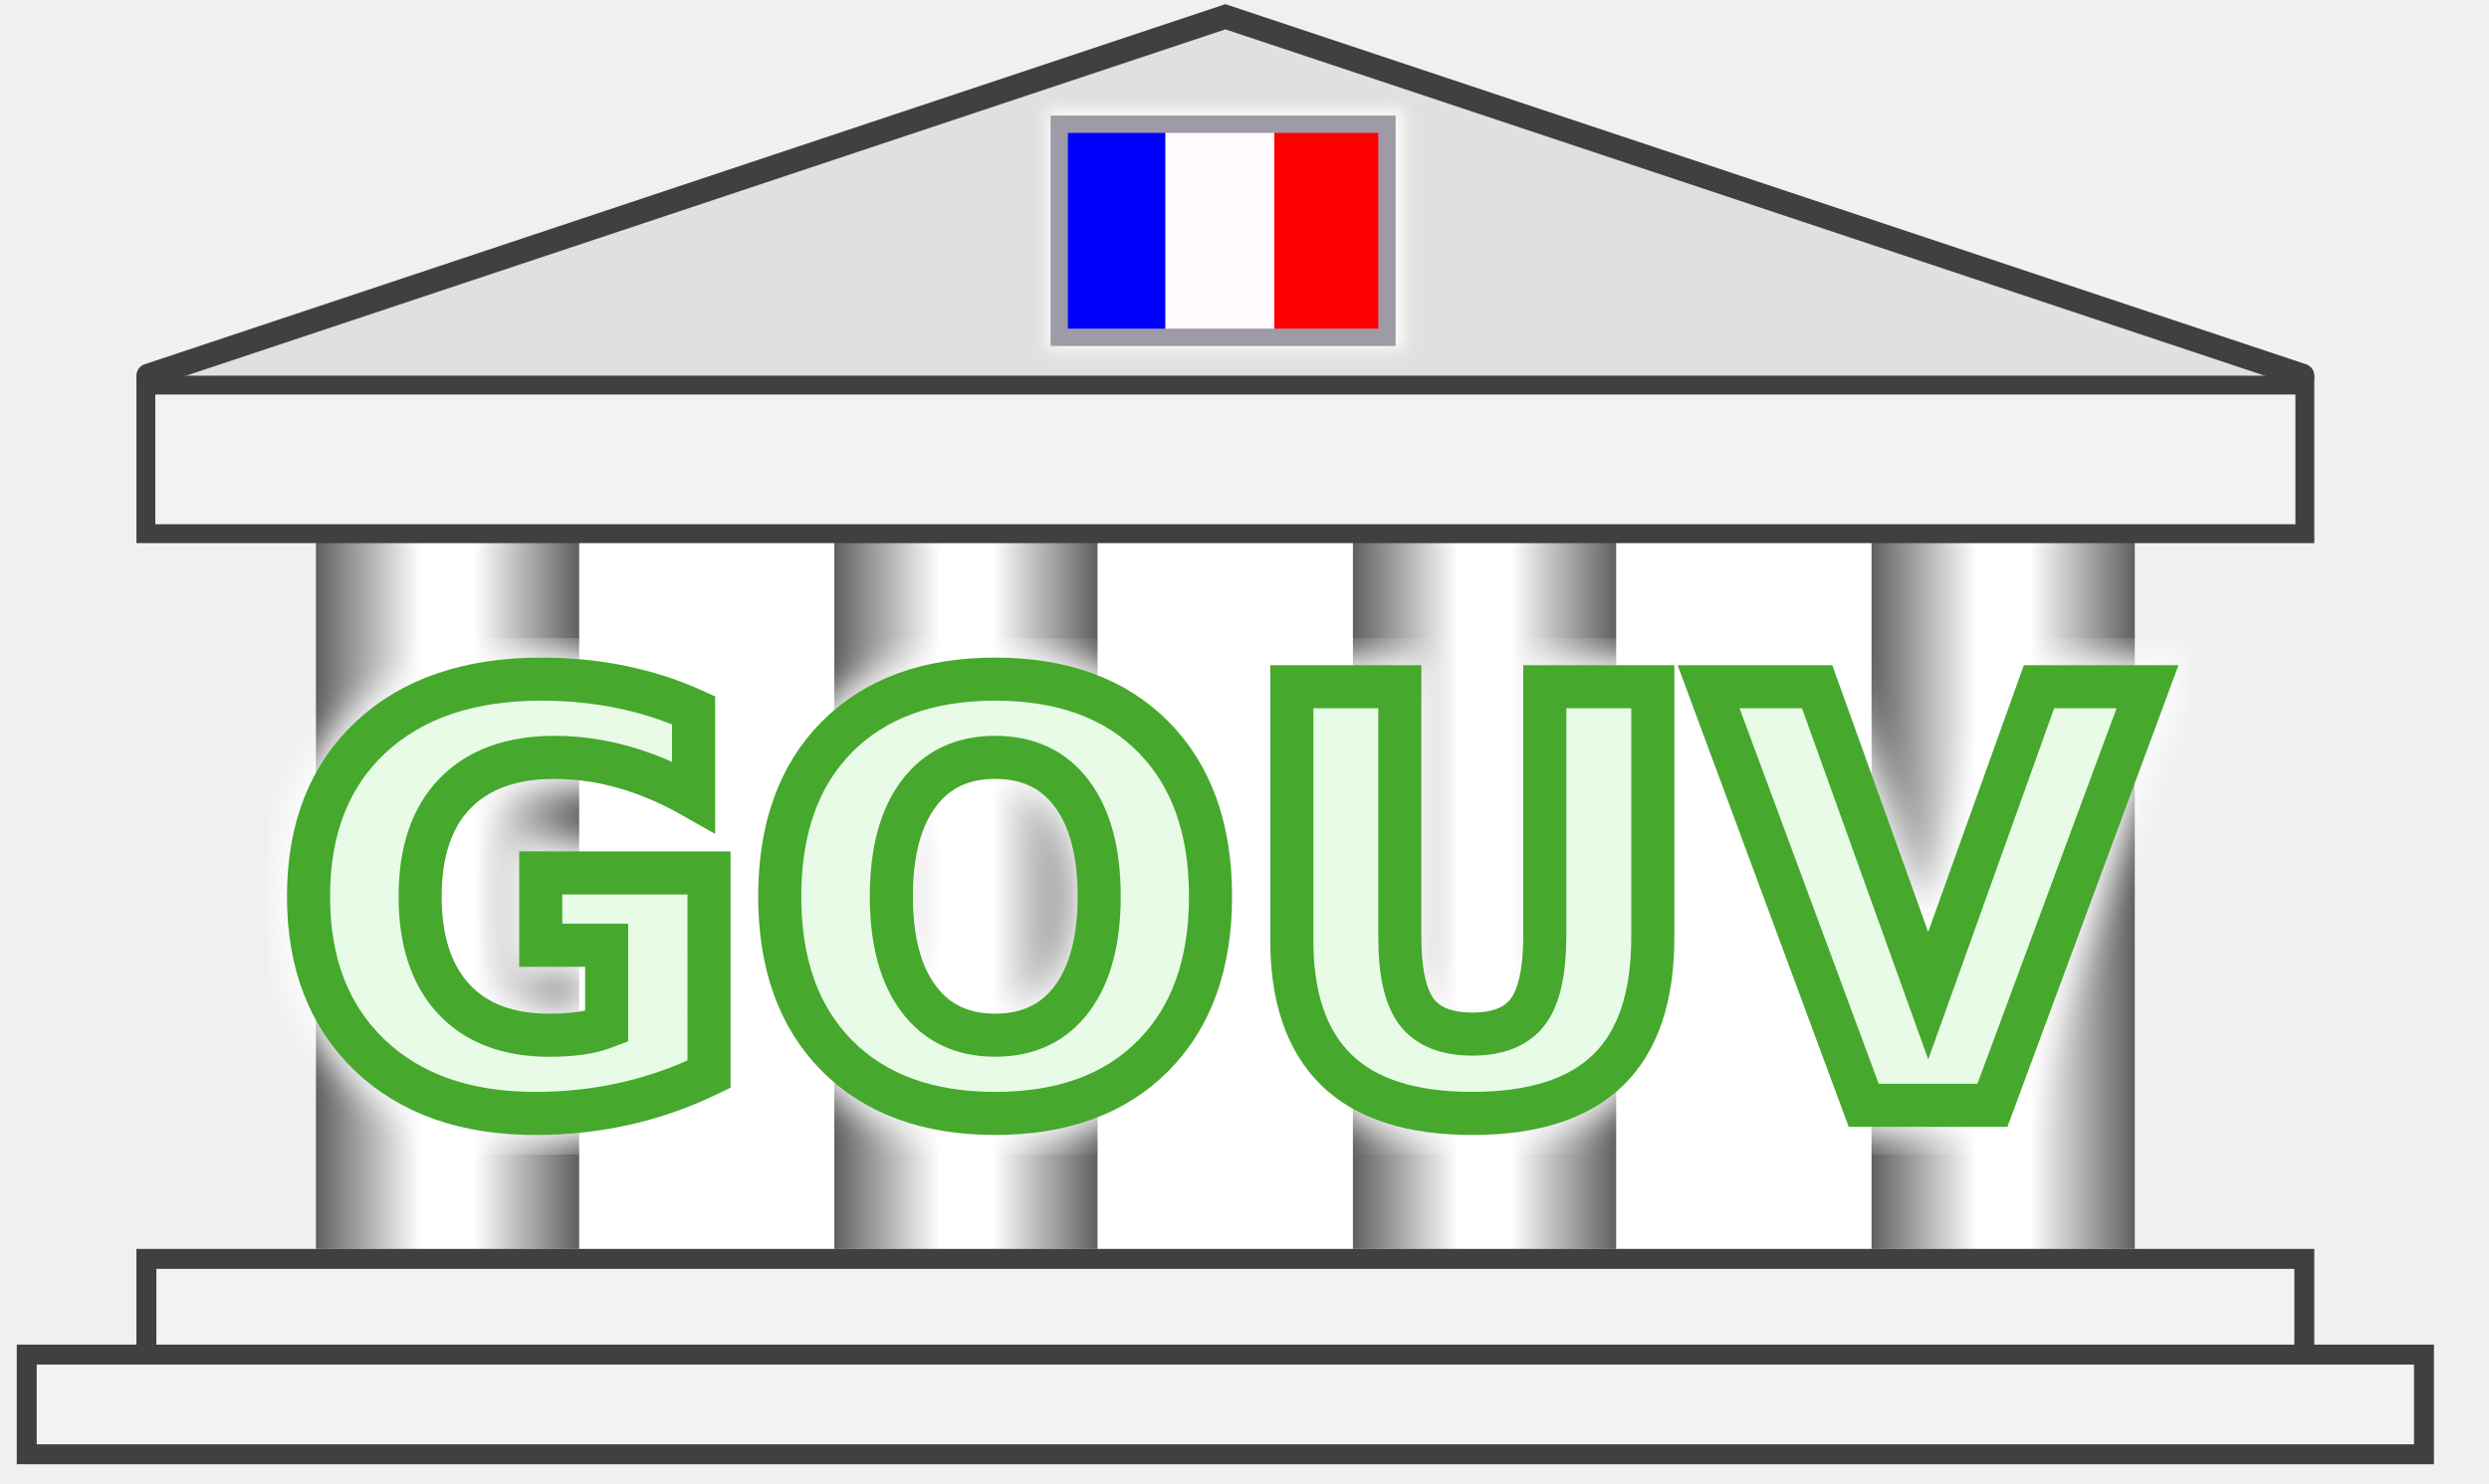
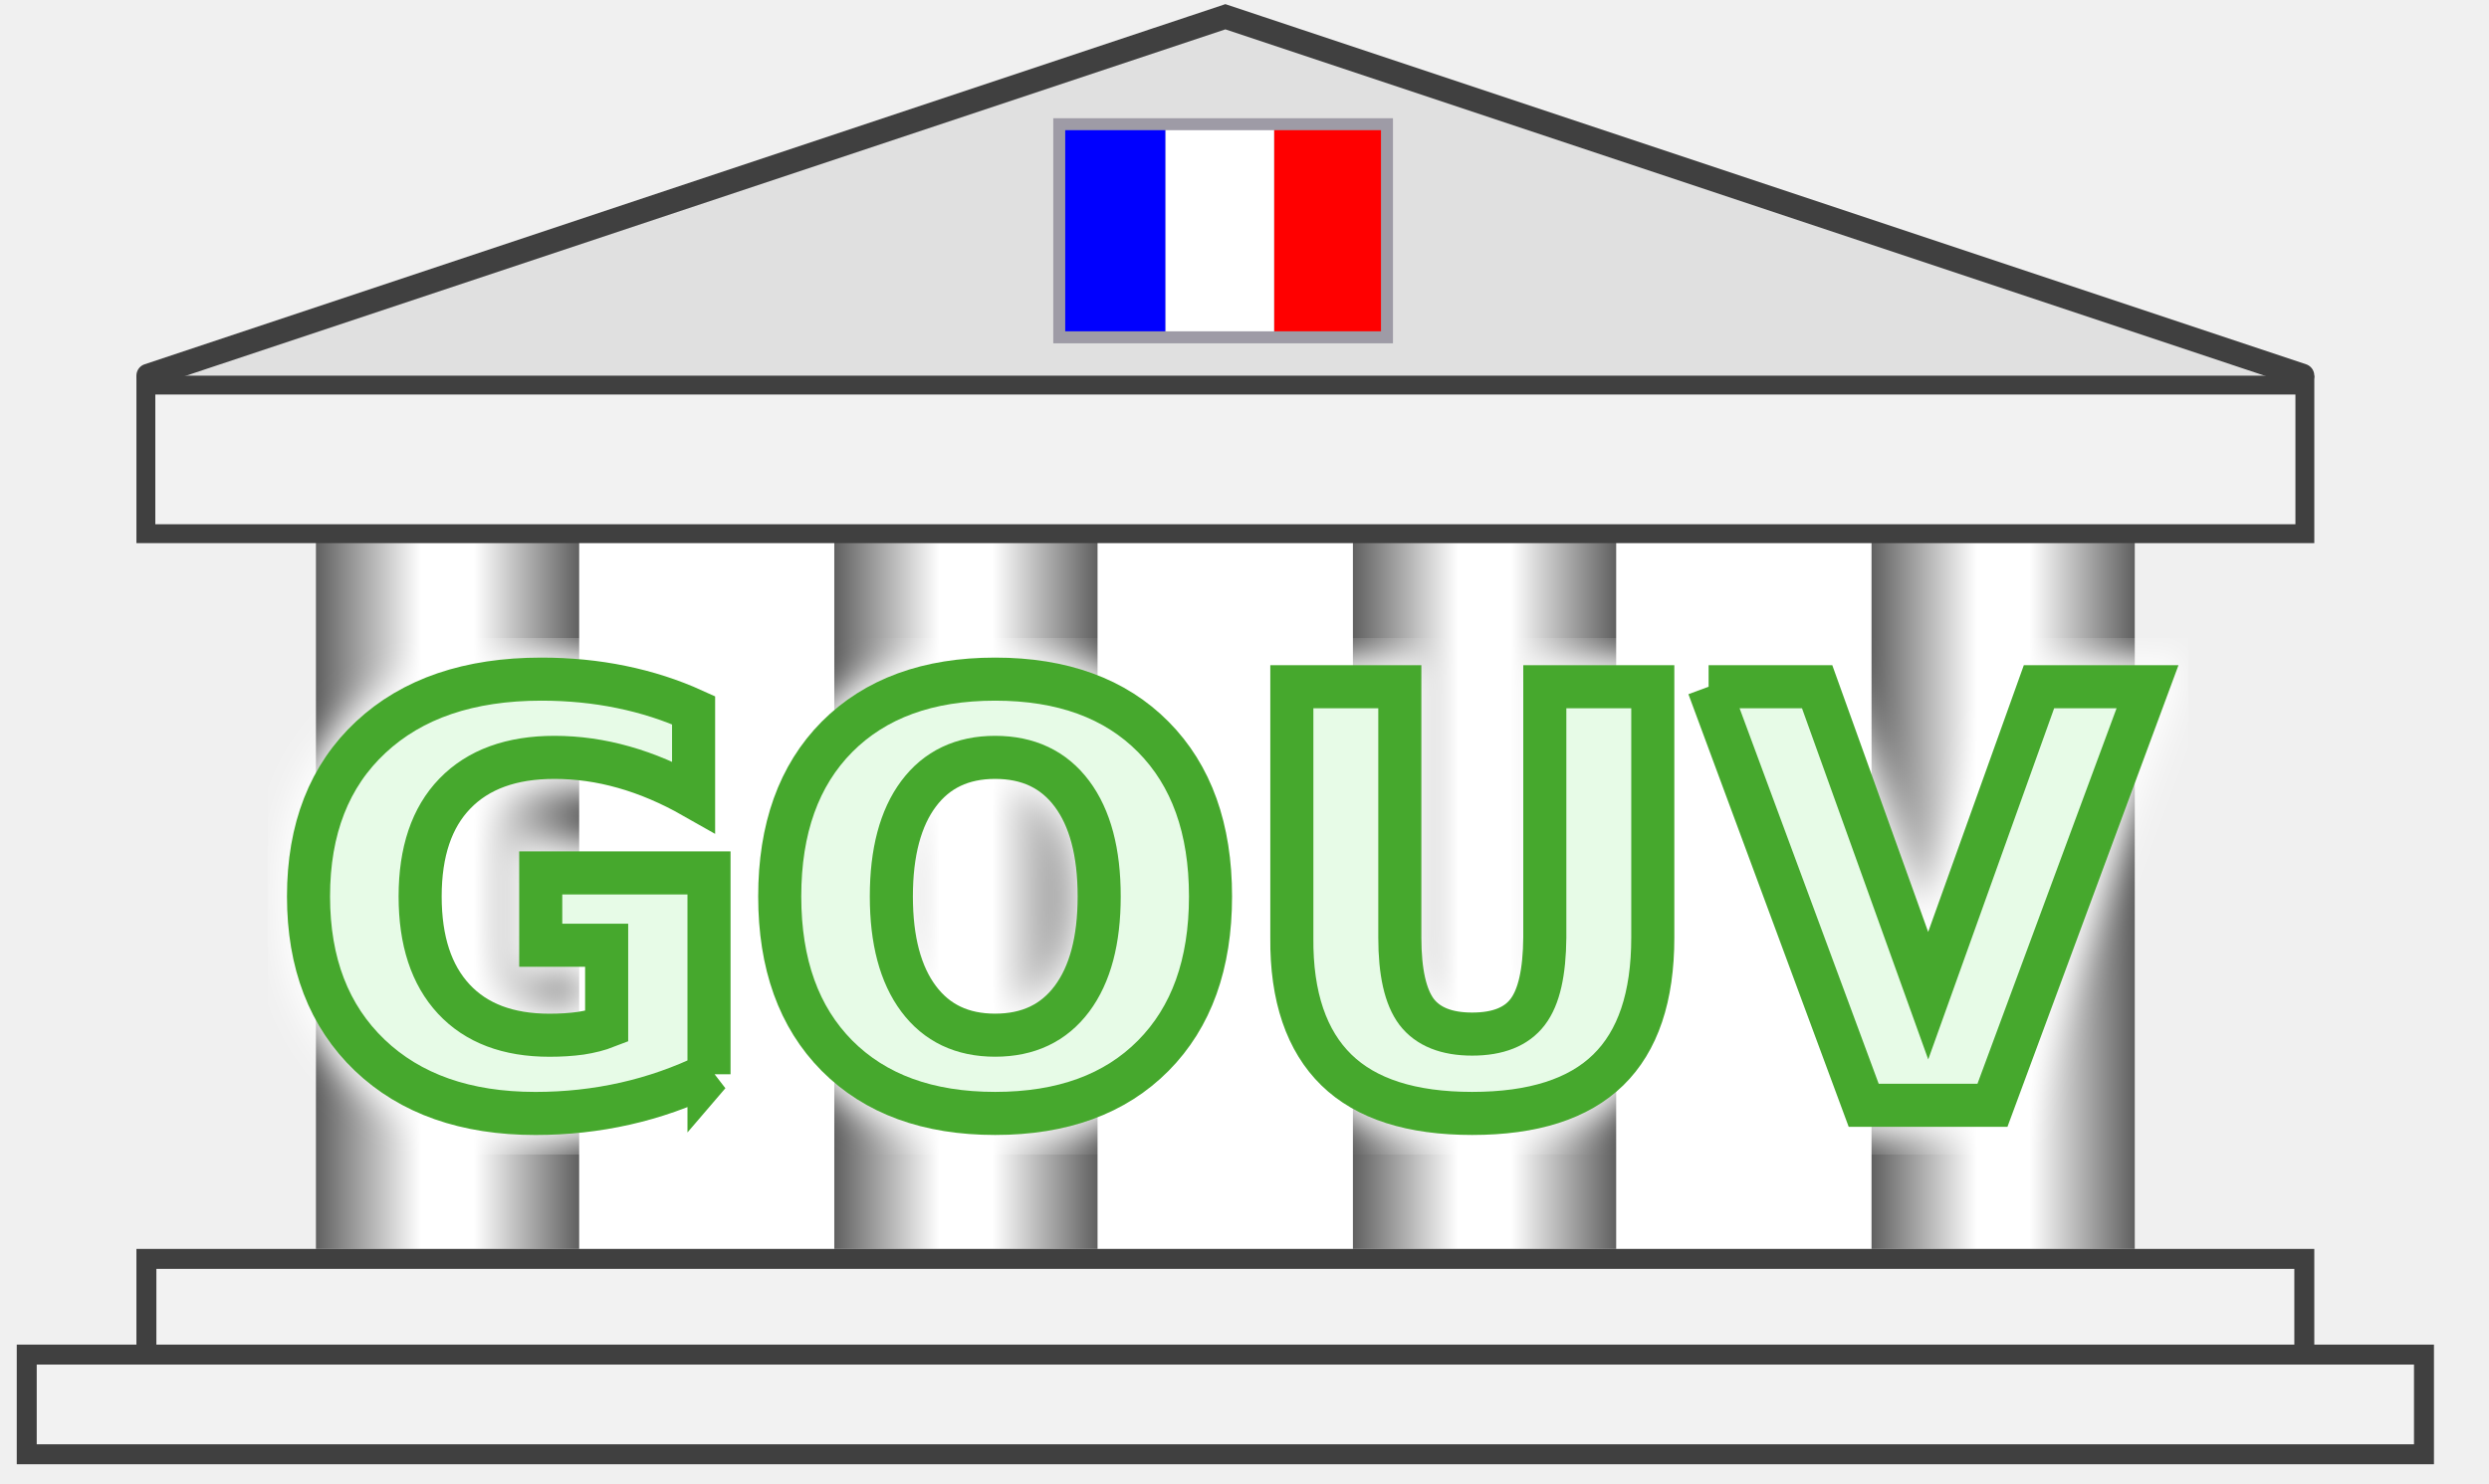
- <svg xmlns="http://www.w3.org/2000/svg" width="104" height="62" version="1.1" id="svg42">
-   <defs id="defs14">
-     <linearGradient x2="1" x1="0" id="pillarEffect">
-       <stop stop-color="#606060" offset="0" id="stop2" />
-       <stop stop-color="#ffffff" offset="0.4" id="stop4" />
-       <stop stop-color="#ffffff" offset="0.6" id="stop6" />
-       <stop stop-color="#606060" offset="1" id="stop8" />
+ <svg xmlns="http://www.w3.org/2000/svg" width="104" height="62">
+   <defs>
+     <linearGradient id="pillarEffect" x1="0" x2="1">
+       <stop id="stop2" offset="0" stop-color="#606060" />
+       <stop id="stop4" offset="0.4" stop-color="#ffffff" />
+       <stop id="stop6" offset="0.6" stop-color="#ffffff" />
+       <stop id="stop8" offset="1" stop-color="#606060" />
    </linearGradient>
-     <filter style="color-interpolation-filters:sRGB" id="filter857" x="-0.03" width="1.059" y="-0.126" height="1.251">
-       <feGaussianBlur stdDeviation="0.95" id="feGaussianBlur859" />
-     </filter>
-     <filter height="1.188" y="-0.094" width="1.045" x="-0.022" id="filter850" style="color-interpolation-filters:sRGB">
-       <feGaussianBlur id="feGaussianBlur852" stdDeviation="0.712" />
-     </filter>
-     <filter height="1.152" y="-0.076" width="1.099" x="-0.049" id="filter1067" style="color-interpolation-filters:sRGB">
-       <feGaussianBlur id="feGaussianBlur1069" stdDeviation="0.282" />
+     <filter color-interpolation-filters="sRGB" id="textGlow" x="-0.022" width="1.044" y="-0.094" height="1.188">
+       <feGaussianBlur stdDeviation="0.712" id="feGaussianBlur852" />
    </filter>
  </defs>
-   <rect x="13.2" y="20.7" width="76" height="31.5" id="rect18" style="fill:#ffffff" />
-   <rect x="13.2" y="20.7" width="11" height="31.5" id="rect22" style="fill:url(#pillarEffect)" />
-   <rect x="34.86" y="20.7" width="11" height="31.5" id="rect26" style="fill:url(#pillarEffect)" />
-   <rect x="56.53" y="20.7" width="11" height="31.5" id="rect30" style="fill:url(#pillarEffect)" />
-   <rect x="78.2" y="20.7" width="11" height="31.5" id="rect32" style="fill:url(#pillarEffect)" />
-   <path d="M 6.2,15.7 51.2,0.7 96.2,15.7" id="path34" style="fill:#e0e0e0;stroke:#404040;stroke-width:1;stroke-linecap:round" />
-   <rect x="6.095" y="16.095" width="90.211" height="6.211" id="rect36" style="fill:#f2f2f2;fill-opacity:1;stroke:#404040;stroke-width:0.789" />
-   <rect x="6.117" y="52.617" width="90.166" height="4.166" id="rect40" style="fill:#f2f2f2;stroke:#404040;stroke-width:0.834" />
-   <rect x="1.117" y="56.617" width="100.166" height="4.166" id="rect38" style="fill:#f2f2f2;stroke:#404040;stroke-width:0.834" />
-   <g id="g843" style="fill:#fbfbff;fill-opacity:1;stroke:#ffffff;stroke-width:2.5;stroke-miterlimit:4;stroke-dasharray:none;stroke-opacity:1;filter:url(#filter850)">
-     <path style="fill:#fbfbff;fill-opacity:1;stroke:#ffffff;stroke-width:2.5;stroke-miterlimit:4;stroke-dasharray:none;stroke-opacity:1" d="m 29.626,44.898 c -1.125,0.547 -2.293,0.957 -3.504,1.23 -1.211,0.273 -2.461,0.41 -3.75,0.41 -2.914,0 -5.223,-0.812 -6.926,-2.438 -1.703,-1.633 -2.555,-3.844 -2.555,-6.633 0,-2.82 0.867,-5.039 2.602,-6.656 1.734,-1.617 4.109,-2.426 7.125,-2.426 1.164,0 2.277,0.109 3.34,0.328 1.07,0.219 2.078,0.543 3.023,0.973 v 3.621 c -0.977,-0.555 -1.949,-0.969 -2.918,-1.242 -0.961,-0.273 -1.926,-0.41 -2.895,-0.41 -1.797,0 -3.184,0.504 -4.16,1.512 -0.969,1 -1.453,2.434 -1.453,4.301 0,1.852 0.469,3.281 1.406,4.289 0.938,1.008 2.27,1.512 3.996,1.512 0.469,0 0.902,-0.027 1.301,-0.082 0.406,-0.062 0.77,-0.156 1.09,-0.281 v -3.398 h -2.754 v -3.023 h 7.031 z" id="path835" />
-     <path style="fill:#fbfbff;fill-opacity:1;stroke:#ffffff;stroke-width:2.5;stroke-miterlimit:4;stroke-dasharray:none;stroke-opacity:1" d="m 41.58,31.655 c -1.375,0 -2.441,0.508 -3.199,1.523 -0.758,1.016 -1.137,2.445 -1.137,4.289 0,1.836 0.379,3.262 1.137,4.277 0.758,1.016 1.824,1.523 3.199,1.523 1.383,0 2.453,-0.508 3.211,-1.523 0.758,-1.016 1.137,-2.441 1.137,-4.277 0,-1.844 -0.379,-3.273 -1.137,-4.289 -0.758,-1.016 -1.828,-1.523 -3.211,-1.523 z m 0,-3.27 c 2.812,0 5.016,0.805 6.609,2.414 1.594,1.609 2.391,3.832 2.391,6.668 0,2.828 -0.797,5.047 -2.391,6.656 -1.594,1.609 -3.797,2.414 -6.609,2.414 -2.805,0 -5.008,-0.805 -6.609,-2.414 -1.594,-1.609 -2.391,-3.828 -2.391,-6.656 0,-2.836 0.797,-5.059 2.391,-6.668 1.602,-1.609 3.805,-2.414 6.609,-2.414 z" id="path837" />
-     <path style="fill:#fbfbff;fill-opacity:1;stroke:#ffffff;stroke-width:2.5;stroke-miterlimit:4;stroke-dasharray:none;stroke-opacity:1" d="m 53.978,28.702 h 4.512 v 10.488 c 0,1.445 0.234,2.48 0.703,3.105 0.477,0.617 1.25,0.926 2.32,0.926 1.078,0 1.852,-0.309 2.32,-0.926 0.477,-0.625 0.701,-1.66 0.715,-3.105 V 28.702 h 4.512 v 10.488 c 0,2.477 -0.621,4.32 -1.863,5.531 -1.242,1.211 -3.137,1.816 -5.684,1.816 -2.539,0 -4.43,-0.605 -5.672,-1.816 -1.242,-1.211 -1.887,-3.055 -1.863,-5.531 z" id="path839" />
-     <path style="fill:#fbfbff;fill-opacity:1;stroke:#ffffff;stroke-width:2.5;stroke-miterlimit:4;stroke-dasharray:none;stroke-opacity:1" d="m 71.392,28.702 h 4.535 l 4.641,12.914 4.629,-12.914 h 4.535 l -6.48,17.496 h -5.379 z" id="path841" />
+   <g>
+     <rect fill="#ffffff" id="rect18" height="31.5" width="76" y="20.7" x="13.2" />
+     <rect fill="url(#pillarEffect)" id="rect22" height="31.5" width="11" y="20.7" x="13.2" />
+     <rect fill="url(#pillarEffect)" id="rect26" height="31.5" width="11" y="20.7" x="34.86" />
+     <rect fill="url(#pillarEffect)" id="rect30" height="31.5" width="11" y="20.7" x="56.53" />
+     <rect fill="url(#pillarEffect)" id="rect32" height="31.5" width="11" y="20.7" x="78.2" />
+     <path fill="#e0e0e0" stroke="#404040" stroke-linecap="round" id="path34" d="m6.2,15.7l45,-15l45,15" />
+     <rect fill="#f2f2f2" stroke="#404040" stroke-width="0.789" id="rect36" height="6.211" width="90.211" y="16.095" x="6.095" />
+     <rect fill="#f2f2f2" stroke="#404040" stroke-width="0.834" id="rect40" height="4.166" width="90.166" y="52.617" x="6.117" />
+     <rect fill="#f2f2f2" stroke="#404040" stroke-width="0.834" id="rect38" height="4.166" width="100.166" y="56.617" x="1.117" />
+     <g fill="#fbfbff" stroke="#ffffff" stroke-width="2.5" stroke-miterlimit="4" filter="url(#textGlow)" id="g843">
+       <path fill="#fbfbff" stroke="#ffffff" stroke-width="2.5" stroke-miterlimit="4" id="path835" d="m29.626,44.898c-1.125,0.547 -2.293,0.957 -3.504,1.23c-1.211,0.273 -2.461,0.41 -3.75,0.41c-2.914,0 -5.223,-0.812 -6.926,-2.438c-1.703,-1.633 -2.555,-3.844 -2.555,-6.633c0,-2.82 0.867,-5.039 2.602,-6.656c1.734,-1.617 4.109,-2.426 7.125,-2.426c1.164,0 2.277,0.109 3.34,0.328c1.07,0.219 2.078,0.543 3.023,0.973l0,3.621c-0.977,-0.555 -1.949,-0.969 -2.918,-1.242c-0.961,-0.273 -1.926,-0.41 -2.895,-0.41c-1.797,0 -3.184,0.504 -4.16,1.512c-0.969,1 -1.453,2.434 -1.453,4.301c0,1.852 0.469,3.281 1.406,4.289c0.938,1.008 2.27,1.512 3.996,1.512c0.469,0 0.902,-0.027 1.301,-0.082c0.406,-0.062 0.77,-0.156 1.09,-0.281l0,-3.398l-2.754,0l0,-3.023l7.031,0l0,8.414z" />
+       <path fill="#fbfbff" stroke="#ffffff" stroke-width="2.5" stroke-miterlimit="4" id="path837" d="m41.58,31.655c-1.375,0 -2.441,0.508 -3.199,1.523c-0.758,1.016 -1.137,2.445 -1.137,4.289c0,1.836 0.379,3.262 1.137,4.277c0.758,1.016 1.824,1.523 3.199,1.523c1.383,0 2.453,-0.508 3.211,-1.523c0.758,-1.016 1.137,-2.441 1.137,-4.277c0,-1.844 -0.379,-3.273 -1.137,-4.289c-0.758,-1.016 -1.828,-1.523 -3.211,-1.523zm0,-3.27c2.812,0 5.016,0.805 6.609,2.414c1.594,1.609 2.391,3.832 2.391,6.668c0,2.828 -0.797,5.047 -2.391,6.656c-1.594,1.609 -3.797,2.414 -6.609,2.414c-2.805,0 -5.008,-0.805 -6.609,-2.414c-1.594,-1.609 -2.391,-3.828 -2.391,-6.656c0,-2.836 0.797,-5.059 2.391,-6.668c1.602,-1.609 3.805,-2.414 6.609,-2.414z" />
+       <path fill="#fbfbff" stroke="#ffffff" stroke-width="2.5" stroke-miterlimit="4" id="path839" d="m53.978,28.702l4.512,0l0,10.488c0,1.445 0.234,2.48 0.703,3.105c0.477,0.617 1.25,0.926 2.32,0.926c1.078,0 1.852,-0.309 2.32,-0.926c0.477,-0.625 0.701,-1.66 0.715,-3.105l0,-10.488l4.512,0l0,10.488c0,2.477 -0.621,4.32 -1.863,5.531c-1.242,1.211 -3.137,1.816 -5.684,1.816c-2.539,0 -4.43,-0.605 -5.672,-1.816c-1.242,-1.211 -1.887,-3.055 -1.863,-5.531l0,-10.488z" />
+       <path fill="#fbfbff" stroke="#ffffff" stroke-width="2.5" stroke-miterlimit="4" id="path841" d="m71.392,28.702l4.535,0l4.641,12.914l4.629,-12.914l4.535,0l-6.48,17.496l-5.379,0l-6.48,-17.496z" />
+     </g>
+     <g fill="#e7fbe7" stroke="#46a82d" stroke-width="1.8" id="g22">
+       <path fill="#e7fbe7" stroke="#46a82d" d="m29.626,44.898c-1.125,0.547 -2.293,0.957 -3.504,1.23c-1.211,0.273 -2.461,0.41 -3.75,0.41c-2.914,0 -5.223,-0.812 -6.926,-2.438c-1.703,-1.633 -2.555,-3.844 -2.555,-6.633c0,-2.82 0.867,-5.039 2.602,-6.656c1.734,-1.617 4.109,-2.426 7.125,-2.426c1.164,0 2.277,0.109 3.34,0.328c1.07,0.219 2.078,0.543 3.023,0.973l0,3.621c-0.977,-0.555 -1.949,-0.969 -2.918,-1.242c-0.961,-0.273 -1.926,-0.41 -2.895,-0.41c-1.797,0 -3.184,0.504 -4.16,1.512c-0.969,1 -1.453,2.434 -1.453,4.301c0,1.852 0.469,3.281 1.406,4.289c0.938,1.008 2.27,1.512 3.996,1.512c0.469,0 0.902,-0.027 1.301,-0.082c0.406,-0.062 0.77,-0.156 1.09,-0.281l0,-3.398l-2.754,0l0,-3.023l7.031,0l0,8.414z" id="path834" />
+       <path fill="#e7fbe7" stroke="#46a82d" d="m41.58,31.655c-1.375,0 -2.441,0.508 -3.199,1.523c-0.758,1.016 -1.137,2.445 -1.137,4.289c0,1.836 0.379,3.262 1.137,4.277c0.758,1.016 1.824,1.523 3.199,1.523c1.383,0 2.453,-0.508 3.211,-1.523c0.758,-1.016 1.137,-2.441 1.137,-4.277c0,-1.844 -0.379,-3.273 -1.137,-4.289c-0.758,-1.016 -1.828,-1.523 -3.211,-1.523zm0,-3.27c2.812,0 5.016,0.805 6.609,2.414c1.594,1.609 2.391,3.832 2.391,6.668c0,2.828 -0.797,5.047 -2.391,6.656c-1.594,1.609 -3.797,2.414 -6.609,2.414c-2.805,0 -5.008,-0.805 -6.609,-2.414c-1.594,-1.609 -2.391,-3.828 -2.391,-6.656c0,-2.836 0.797,-5.059 2.391,-6.668c1.602,-1.609 3.805,-2.414 6.609,-2.414z" id="path836" />
+       <path fill="#e7fbe7" stroke="#46a82d" d="m53.978,28.702l4.512,0l0,10.488c0,1.445 0.234,2.48 0.703,3.105c0.477,0.617 1.25,0.926 2.32,0.926c1.078,0 1.852,-0.309 2.32,-0.926c0.477,-0.625 0.701,-1.66 0.715,-3.105l0,-10.488l4.512,0l0,10.488c0,2.477 -0.621,4.32 -1.863,5.531c-1.242,1.211 -3.137,1.816 -5.684,1.816c-2.539,0 -4.43,-0.605 -5.672,-1.816c-1.242,-1.211 -1.887,-3.055 -1.863,-5.531l0,-10.488z" id="path838" />
+       <path fill="#e7fbe7" stroke="#46a82d" d="m71.392,28.702l4.535,0l4.641,12.914l4.629,-12.914l4.535,0l-6.48,17.496l-5.379,0l-6.48,-17.496z" id="path840" />
+     </g>
+     <rect fill="#ffffff" stroke-width="0.369" stroke-linecap="round" stroke-miterlimit="4" id="rect883" width="4.5" height="8.6" x="48.722" y="5.3" />
+     <rect fill="#0000ff" stroke-width="0.369" stroke-linecap="round" stroke-miterlimit="4" y="5.3" x="44.192" height="8.6" width="4.5" id="rect885" />
+     <rect fill="#ff0000" stroke-width="0.369" stroke-linecap="round" stroke-miterlimit="4" id="rect841" width="4.5" height="8.6" x="53.243" y="5.3" />
+     <rect fill="none" stroke="#9e9ba6" stroke-width="0.5" stroke-linecap="round" stroke-miterlimit="4" id="rect861" width="13.694" height="8.906" x="44.259" y="5.192" />
  </g>
-   <g style="fill:#e7fbe7;fill-opacity:1;stroke:#46a82d;stroke-width:1.8;stroke-opacity:1" id="g22">
-     <path id="path834" d="m 29.626,44.898 c -1.125,0.547 -2.293,0.957 -3.504,1.23 -1.211,0.273 -2.461,0.41 -3.75,0.41 -2.914,0 -5.223,-0.812 -6.926,-2.438 -1.703,-1.633 -2.555,-3.844 -2.555,-6.633 0,-2.82 0.867,-5.039 2.602,-6.656 1.734,-1.617 4.109,-2.426 7.125,-2.426 1.164,0 2.277,0.109 3.34,0.328 1.07,0.219 2.078,0.543 3.023,0.973 v 3.621 c -0.977,-0.555 -1.949,-0.969 -2.918,-1.242 -0.961,-0.273 -1.926,-0.41 -2.895,-0.41 -1.797,0 -3.184,0.504 -4.16,1.512 -0.969,1 -1.453,2.434 -1.453,4.301 0,1.852 0.469,3.281 1.406,4.289 0.938,1.008 2.27,1.512 3.996,1.512 0.469,0 0.902,-0.027 1.301,-0.082 0.406,-0.062 0.77,-0.156 1.09,-0.281 v -3.398 h -2.754 v -3.023 h 7.031 z" style="fill:#e7fbe7;fill-opacity:1;stroke:#46a82d;stroke-opacity:1" />
-     <path id="path836" d="m 41.58,31.655 c -1.375,0 -2.441,0.508 -3.199,1.523 -0.758,1.016 -1.137,2.445 -1.137,4.289 0,1.836 0.379,3.262 1.137,4.277 0.758,1.016 1.824,1.523 3.199,1.523 1.383,0 2.453,-0.508 3.211,-1.523 0.758,-1.016 1.137,-2.441 1.137,-4.277 0,-1.844 -0.379,-3.273 -1.137,-4.289 -0.758,-1.016 -1.828,-1.523 -3.211,-1.523 z m 0,-3.27 c 2.812,0 5.016,0.805 6.609,2.414 1.594,1.609 2.391,3.832 2.391,6.668 0,2.828 -0.797,5.047 -2.391,6.656 -1.594,1.609 -3.797,2.414 -6.609,2.414 -2.805,0 -5.008,-0.805 -6.609,-2.414 -1.594,-1.609 -2.391,-3.828 -2.391,-6.656 0,-2.836 0.797,-5.059 2.391,-6.668 1.602,-1.609 3.805,-2.414 6.609,-2.414 z" style="fill:#e7fbe7;fill-opacity:1;stroke:#46a82d;stroke-opacity:1" />
-     <path id="path838" d="m 53.978,28.702 h 4.512 v 10.488 c 0,1.445 0.234,2.48 0.703,3.105 0.477,0.617 1.25,0.926 2.32,0.926 1.078,0 1.852,-0.309 2.32,-0.926 0.477,-0.625 0.701,-1.66 0.715,-3.105 V 28.702 h 4.512 v 10.488 c 0,2.477 -0.621,4.32 -1.863,5.531 -1.242,1.211 -3.137,1.816 -5.684,1.816 -2.539,0 -4.43,-0.605 -5.672,-1.816 -1.242,-1.211 -1.887,-3.055 -1.863,-5.531 z" style="fill:#e7fbe7;fill-opacity:1;stroke:#46a82d;stroke-opacity:1" />
-     <path id="path840" d="m 71.392,28.702 h 4.535 l 4.641,12.914 4.629,-12.914 h 4.535 l -6.48,17.496 h -5.379 z" style="fill:#e7fbe7;fill-opacity:1;stroke:#46a82d;stroke-opacity:1" />
-   </g>
-   <rect y="5.3" x="48.722" height="8.6" width="4.5" id="rect883" style="opacity:1;fill:#ffffff;fill-opacity:1;stroke:none;stroke-width:0.369;stroke-linecap:round;stroke-miterlimit:4;stroke-dasharray:none;stroke-opacity:1" />
-   <rect transform="matrix(1.090308,0,0,1.126728,-4.512167,-1.275308)" style="opacity:1;fill:#fffbfd;fill-opacity:1;stroke:none;stroke-width:0.724;stroke-linecap:round;stroke-miterlimit:4;stroke-dasharray:none;stroke-opacity:1;filter:url(#filter1067)" id="rect844" width="13.694" height="8.906" x="44.259" y="5.192" />
-   <rect style="opacity:1;fill:#0000ff;fill-opacity:1;stroke:none;stroke-width:0.369;stroke-linecap:round;stroke-miterlimit:4;stroke-dasharray:none;stroke-opacity:1" id="rect885" width="4.5" height="8.6" x="44.192" y="5.3" />
-   <rect y="5.3" x="53.243" height="8.6" width="4.5" id="rect841" style="opacity:1;fill:#ff0000;fill-opacity:1;stroke:none;stroke-width:0.369;stroke-linecap:round;stroke-miterlimit:4;stroke-dasharray:none;stroke-opacity:1" />
-   <rect y="5.192" x="44.259" height="8.906" width="13.694" id="rect861" style="opacity:1;fill:none;fill-opacity:1;stroke:#9e9ba6;stroke-width:0.724;stroke-linecap:round;stroke-miterlimit:4;stroke-dasharray:none;stroke-opacity:1" />
</svg>
